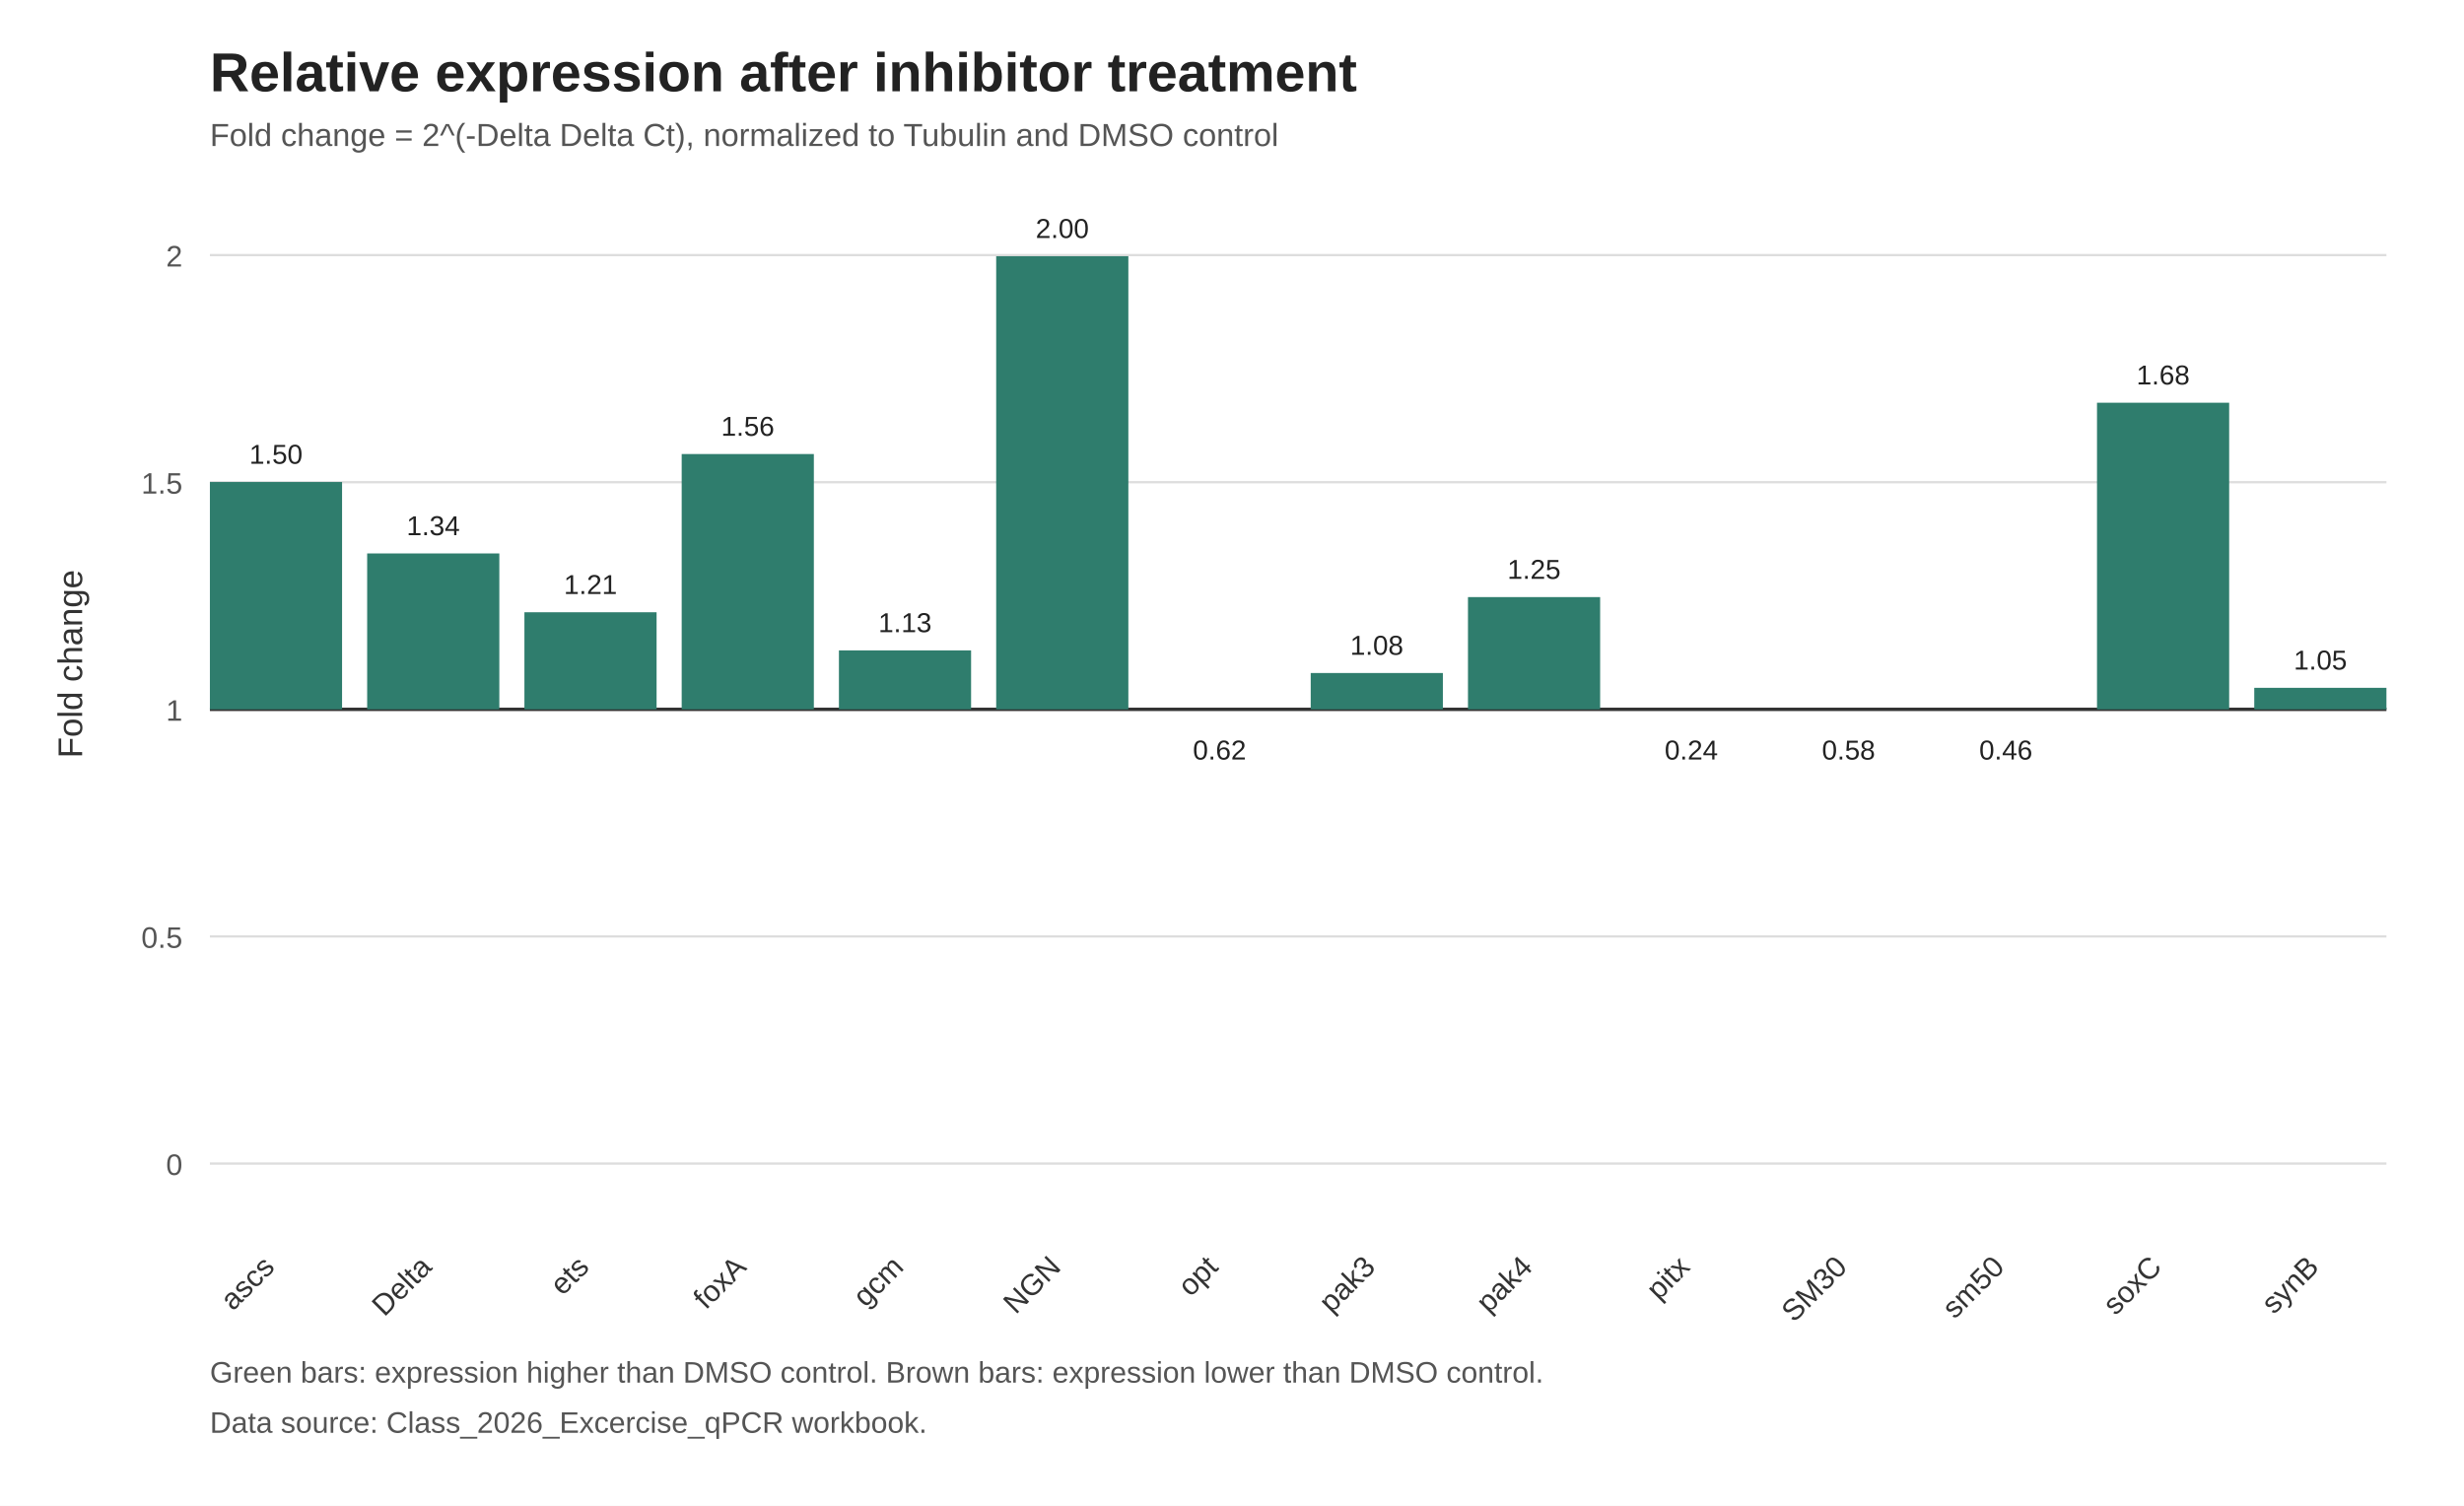
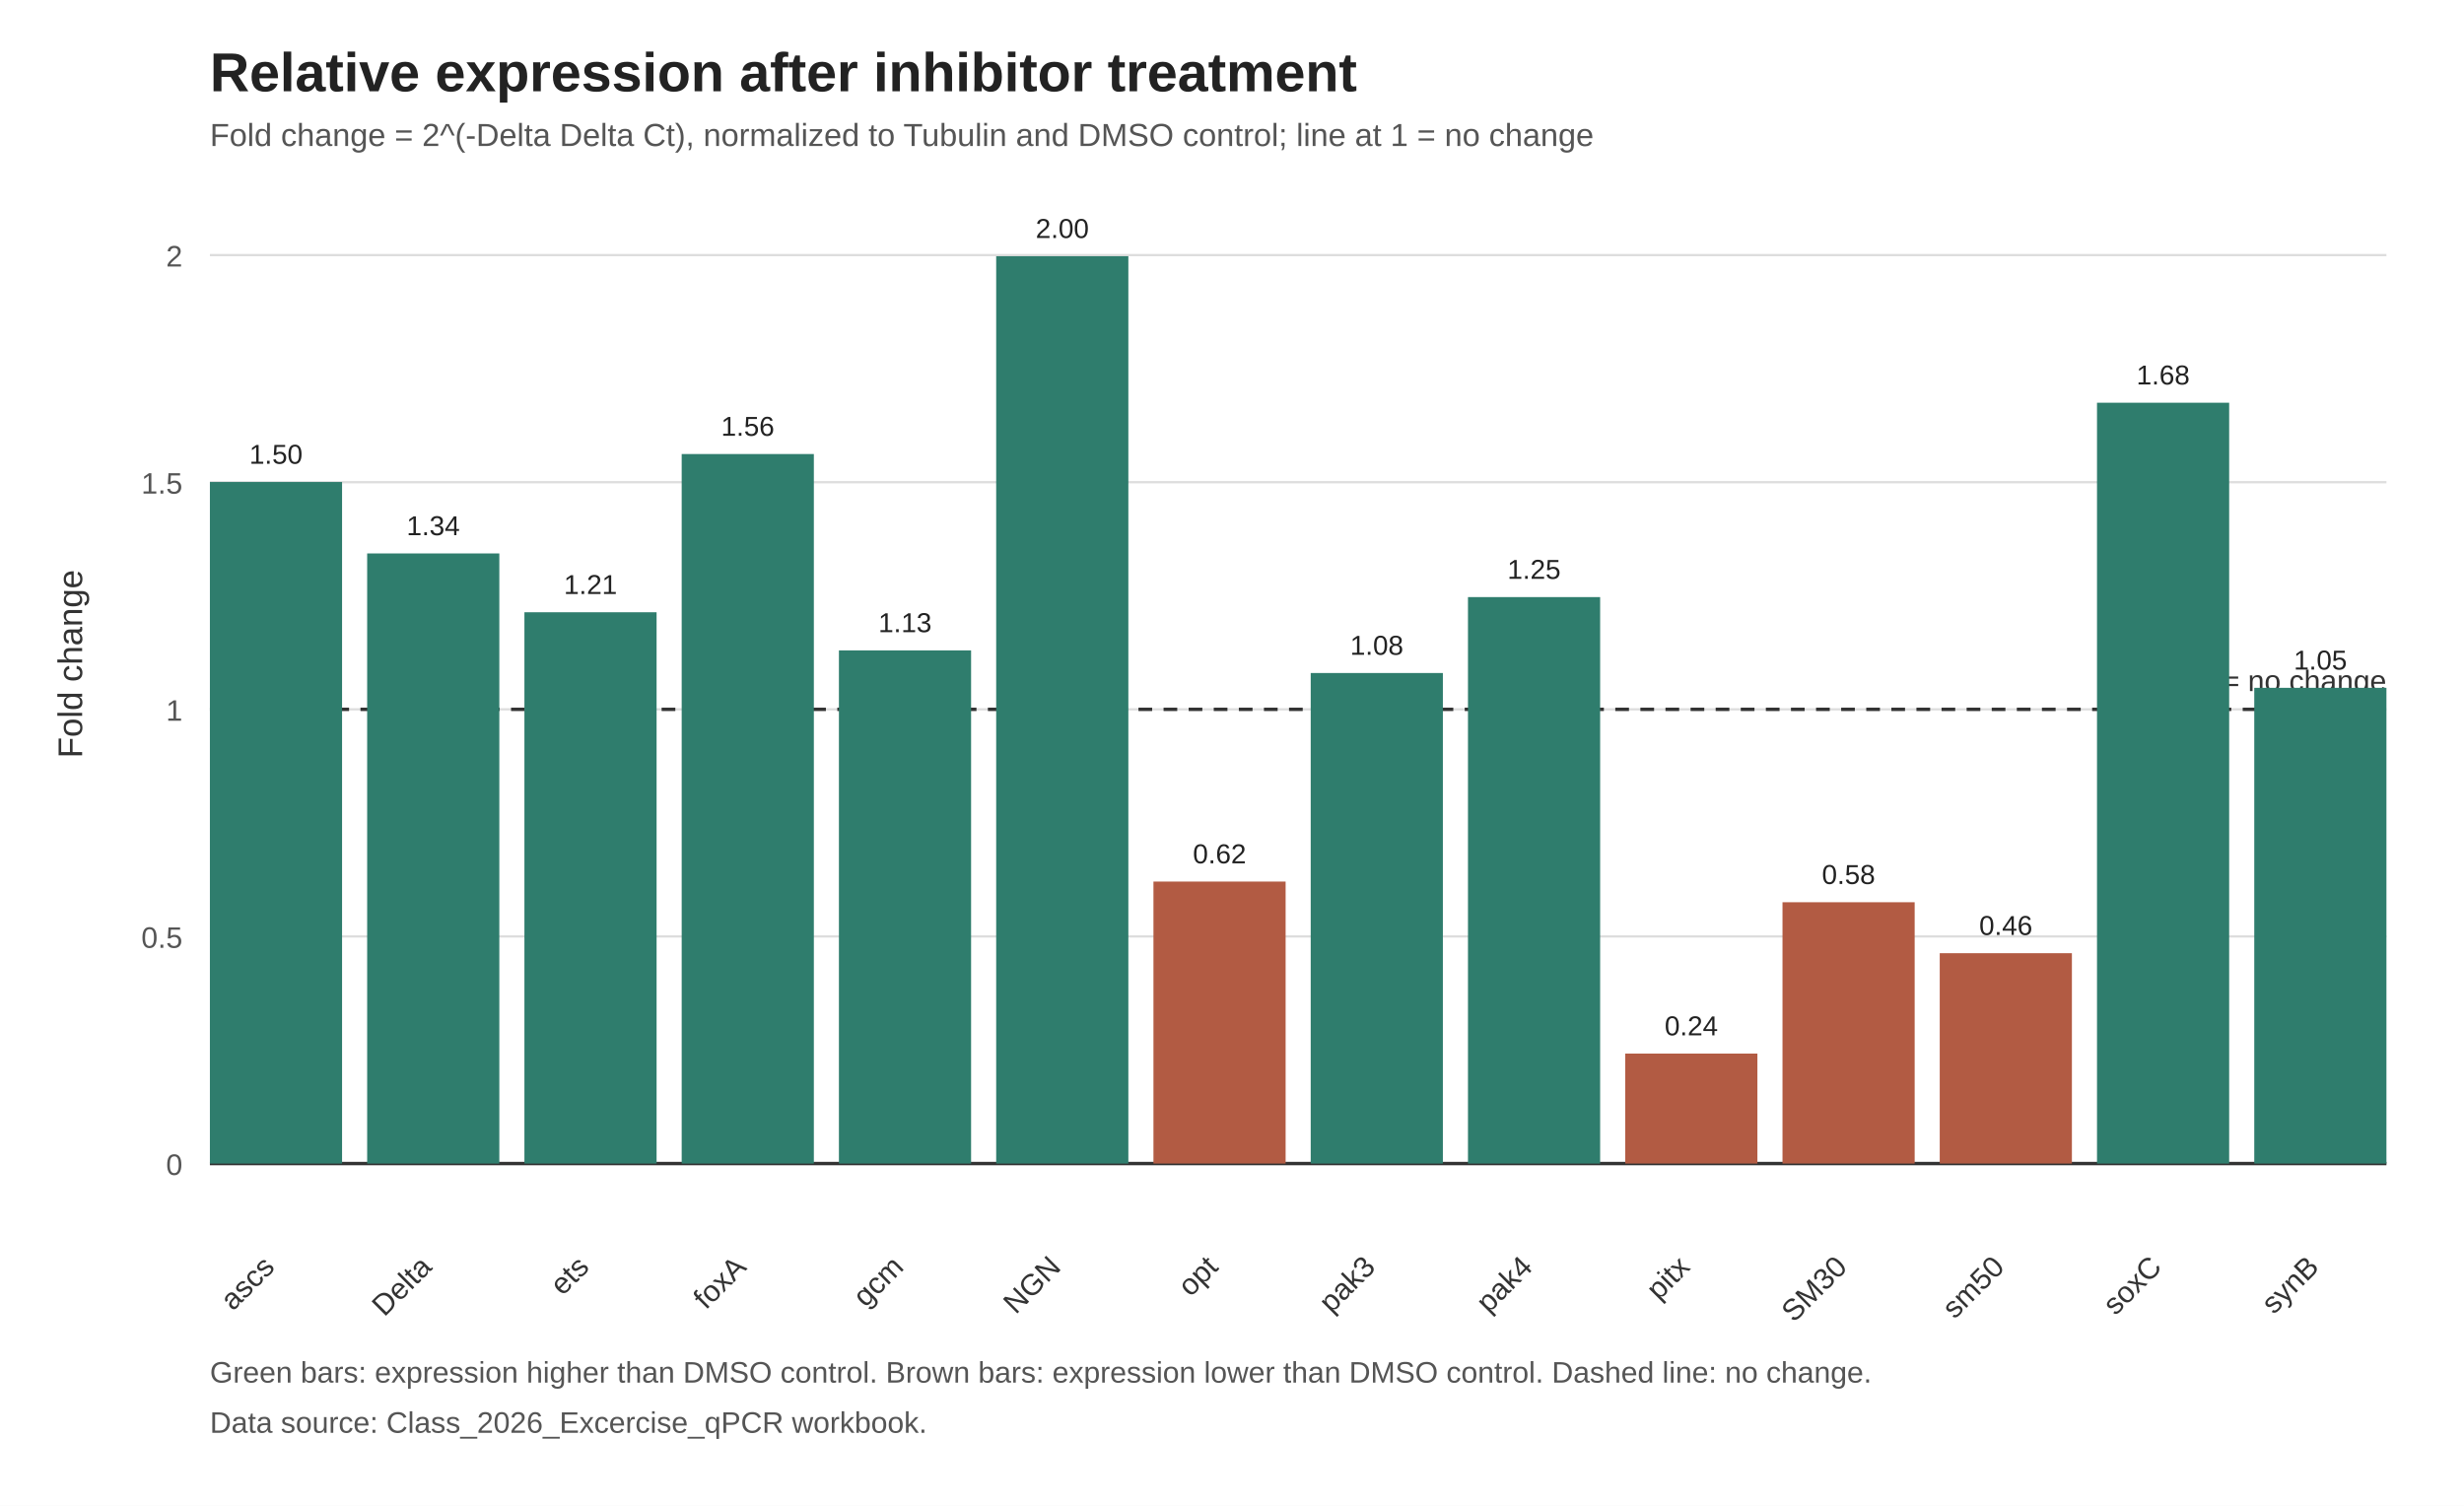
<svg xmlns="http://www.w3.org/2000/svg" viewBox="0 0 1080 660" role="img" aria-labelledby="title desc">
  <rect width="1080" height="660" fill="#ffffff" />
  <text x="92" y="40" font-family="Arial, sans-serif" font-size="24" font-weight="700" fill="#222222">Relative expression after inhibitor treatment</text>
-   <text x="92" y="64" font-family="Arial, sans-serif" font-size="14" fill="#555555">Fold change = 2^(-Delta Delta Ct), normalized to Tubulin and DMSO control</text>
+   <text x="92" y="64" font-family="Arial, sans-serif" font-size="14" fill="#555555">Fold change = 2^(-Delta Delta Ct), normalized to Tubulin and DMSO control; line at 1 = no change</text>
  <line x1="92" y1="510.00" x2="1046" y2="510.00" stroke="#dddddd" stroke-width="1" />
  <text x="80" y="515.00" text-anchor="end" font-family="Arial, sans-serif" font-size="13" fill="#555555">0</text>
  <line x1="92" y1="410.45" x2="1046" y2="410.45" stroke="#dddddd" stroke-width="1" />
  <text x="80" y="415.45" text-anchor="end" font-family="Arial, sans-serif" font-size="13" fill="#555555">0.5</text>
  <line x1="92" y1="310.91" x2="1046" y2="310.91" stroke="#dddddd" stroke-width="1" />
  <text x="80" y="315.91" text-anchor="end" font-family="Arial, sans-serif" font-size="13" fill="#555555">1</text>
  <line x1="92" y1="211.36" x2="1046" y2="211.36" stroke="#dddddd" stroke-width="1" />
  <text x="80" y="216.36" text-anchor="end" font-family="Arial, sans-serif" font-size="13" fill="#555555">1.5</text>
  <line x1="92" y1="111.82" x2="1046" y2="111.82" stroke="#dddddd" stroke-width="1" />
  <text x="80" y="116.82" text-anchor="end" font-family="Arial, sans-serif" font-size="13" fill="#555555">2</text>
-   <line x1="92" y1="310.91" x2="1046" y2="310.91" stroke="#333333" stroke-width="1.5" />
+   <line x1="92" y1="510.00" x2="1046" y2="510.00" stroke="#333333" stroke-width="1.5" />
+   <line x1="92" y1="310.91" x2="1046" y2="310.91" stroke="#333333" stroke-width="1.5" stroke-dasharray="6 5" />
+   <text x="1046" y="302.91" text-anchor="end" font-family="Arial, sans-serif" font-size="13" fill="#333333">1 = no change</text>
  <text x="36" y="291.00" transform="rotate(-90 36,291.00)" text-anchor="middle" font-family="Arial, sans-serif" font-size="15" fill="#333333">Fold change</text>
-   <rect x="92.00" y="211.27" width="57.93" height="99.64" fill="#2f7d6d" />
+   <rect x="92.00" y="211.27" width="57.93" height="298.73" fill="#2f7d6d" />
  <text x="120.96" y="203.27" text-anchor="middle" font-family="Arial, sans-serif" font-size="12" fill="#222222">1.50</text>
  <text x="120.96" y="556" text-anchor="end" transform="rotate(-45 120.96,556)" font-family="Arial, sans-serif" font-size="13" fill="#333333">ascs</text>
-   <rect x="160.93" y="242.58" width="57.93" height="68.33" fill="#2f7d6d" />
+   <rect x="160.93" y="242.58" width="57.93" height="267.42" fill="#2f7d6d" />
  <text x="189.89" y="234.58" text-anchor="middle" font-family="Arial, sans-serif" font-size="12" fill="#222222">1.34</text>
  <text x="189.89" y="556" text-anchor="end" transform="rotate(-45 189.89,556)" font-family="Arial, sans-serif" font-size="13" fill="#333333">Delta</text>
-   <rect x="229.86" y="268.36" width="57.93" height="42.55" fill="#2f7d6d" />
+   <rect x="229.86" y="268.36" width="57.93" height="241.64" fill="#2f7d6d" />
  <text x="258.82" y="260.36" text-anchor="middle" font-family="Arial, sans-serif" font-size="12" fill="#222222">1.21</text>
  <text x="258.82" y="556" text-anchor="end" transform="rotate(-45 258.82,556)" font-family="Arial, sans-serif" font-size="13" fill="#333333">ets</text>
-   <rect x="298.79" y="199.01" width="57.93" height="111.90" fill="#2f7d6d" />
+   <rect x="298.79" y="199.01" width="57.93" height="310.99" fill="#2f7d6d" />
  <text x="327.75" y="191.01" text-anchor="middle" font-family="Arial, sans-serif" font-size="12" fill="#222222">1.56</text>
  <text x="327.75" y="556" text-anchor="end" transform="rotate(-45 327.75,556)" font-family="Arial, sans-serif" font-size="13" fill="#333333">foxA</text>
-   <rect x="367.71" y="285.07" width="57.93" height="25.84" fill="#2f7d6d" />
+   <rect x="367.71" y="285.07" width="57.93" height="224.93" fill="#2f7d6d" />
  <text x="396.68" y="277.07" text-anchor="middle" font-family="Arial, sans-serif" font-size="12" fill="#222222">1.13</text>
  <text x="396.68" y="556" text-anchor="end" transform="rotate(-45 396.68,556)" font-family="Arial, sans-serif" font-size="13" fill="#333333">gcm</text>
-   <rect x="436.64" y="112.30" width="57.93" height="198.61" fill="#2f7d6d" />
+   <rect x="436.64" y="112.30" width="57.93" height="397.70" fill="#2f7d6d" />
  <text x="465.61" y="104.30" text-anchor="middle" font-family="Arial, sans-serif" font-size="12" fill="#222222">2.00</text>
  <text x="465.61" y="556" text-anchor="end" transform="rotate(-45 465.61,556)" font-family="Arial, sans-serif" font-size="13" fill="#333333">NGN</text>
-   <rect x="505.57" y="386.40" width="57.93" height="-75.49" fill="#b25b43" />
-   <text x="534.54" y="332.91" text-anchor="middle" font-family="Arial, sans-serif" font-size="12" fill="#222222">0.62</text>
+   <rect x="505.57" y="386.40" width="57.93" height="123.60" fill="#b25b43" />
+   <text x="534.54" y="378.40" text-anchor="middle" font-family="Arial, sans-serif" font-size="12" fill="#222222">0.62</text>
  <text x="534.54" y="556" text-anchor="end" transform="rotate(-45 534.54,556)" font-family="Arial, sans-serif" font-size="13" fill="#333333">opt</text>
-   <rect x="574.50" y="294.99" width="57.93" height="15.92" fill="#2f7d6d" />
+   <rect x="574.50" y="294.99" width="57.93" height="215.01" fill="#2f7d6d" />
  <text x="603.46" y="286.99" text-anchor="middle" font-family="Arial, sans-serif" font-size="12" fill="#222222">1.08</text>
  <text x="603.46" y="556" text-anchor="end" transform="rotate(-45 603.46,556)" font-family="Arial, sans-serif" font-size="13" fill="#333333">pak3</text>
-   <rect x="643.43" y="261.71" width="57.93" height="49.20" fill="#2f7d6d" />
+   <rect x="643.43" y="261.71" width="57.93" height="248.29" fill="#2f7d6d" />
  <text x="672.39" y="253.71" text-anchor="middle" font-family="Arial, sans-serif" font-size="12" fill="#222222">1.25</text>
  <text x="672.39" y="556" text-anchor="end" transform="rotate(-45 672.39,556)" font-family="Arial, sans-serif" font-size="13" fill="#333333">pak4</text>
-   <rect x="712.36" y="461.79" width="57.93" height="-150.88" fill="#b25b43" />
-   <text x="741.32" y="332.91" text-anchor="middle" font-family="Arial, sans-serif" font-size="12" fill="#222222">0.24</text>
+   <rect x="712.36" y="461.79" width="57.93" height="48.21" fill="#b25b43" />
+   <text x="741.32" y="453.79" text-anchor="middle" font-family="Arial, sans-serif" font-size="12" fill="#222222">0.24</text>
  <text x="741.32" y="556" text-anchor="end" transform="rotate(-45 741.32,556)" font-family="Arial, sans-serif" font-size="13" fill="#333333">pitx</text>
-   <rect x="781.29" y="395.46" width="57.93" height="-84.55" fill="#b25b43" />
-   <text x="810.25" y="332.91" text-anchor="middle" font-family="Arial, sans-serif" font-size="12" fill="#222222">0.58</text>
+   <rect x="781.29" y="395.46" width="57.93" height="114.54" fill="#b25b43" />
+   <text x="810.25" y="387.46" text-anchor="middle" font-family="Arial, sans-serif" font-size="12" fill="#222222">0.58</text>
  <text x="810.25" y="556" text-anchor="end" transform="rotate(-45 810.25,556)" font-family="Arial, sans-serif" font-size="13" fill="#333333">SM30</text>
-   <rect x="850.21" y="417.80" width="57.93" height="-106.89" fill="#b25b43" />
-   <text x="879.18" y="332.91" text-anchor="middle" font-family="Arial, sans-serif" font-size="12" fill="#222222">0.46</text>
+   <rect x="850.21" y="417.80" width="57.93" height="92.20" fill="#b25b43" />
+   <text x="879.18" y="409.80" text-anchor="middle" font-family="Arial, sans-serif" font-size="12" fill="#222222">0.46</text>
  <text x="879.18" y="556" text-anchor="end" transform="rotate(-45 879.18,556)" font-family="Arial, sans-serif" font-size="13" fill="#333333">sm50</text>
-   <rect x="919.14" y="176.52" width="57.93" height="134.39" fill="#2f7d6d" />
+   <rect x="919.14" y="176.52" width="57.93" height="333.48" fill="#2f7d6d" />
  <text x="948.11" y="168.52" text-anchor="middle" font-family="Arial, sans-serif" font-size="12" fill="#222222">1.68</text>
  <text x="948.11" y="556" text-anchor="end" transform="rotate(-45 948.11,556)" font-family="Arial, sans-serif" font-size="13" fill="#333333">soxC</text>
-   <rect x="988.07" y="301.48" width="57.93" height="9.43" fill="#2f7d6d" />
+   <rect x="988.07" y="301.48" width="57.93" height="208.52" fill="#2f7d6d" />
  <text x="1017.04" y="293.48" text-anchor="middle" font-family="Arial, sans-serif" font-size="12" fill="#222222">1.05</text>
  <text x="1017.04" y="556" text-anchor="end" transform="rotate(-45 1017.04,556)" font-family="Arial, sans-serif" font-size="13" fill="#333333">synB</text>
-   <text x="92" y="606" font-family="Arial, sans-serif" font-size="13" fill="#555555">Green bars: expression higher than DMSO control. Brown bars: expression lower than DMSO control.</text>
+   <text x="92" y="606" font-family="Arial, sans-serif" font-size="13" fill="#555555">Green bars: expression higher than DMSO control. Brown bars: expression lower than DMSO control. Dashed line: no change.</text>
  <text x="92" y="628" font-family="Arial, sans-serif" font-size="13" fill="#555555">Data source: Class_2026_Excercise_qPCR workbook.</text>
</svg>
